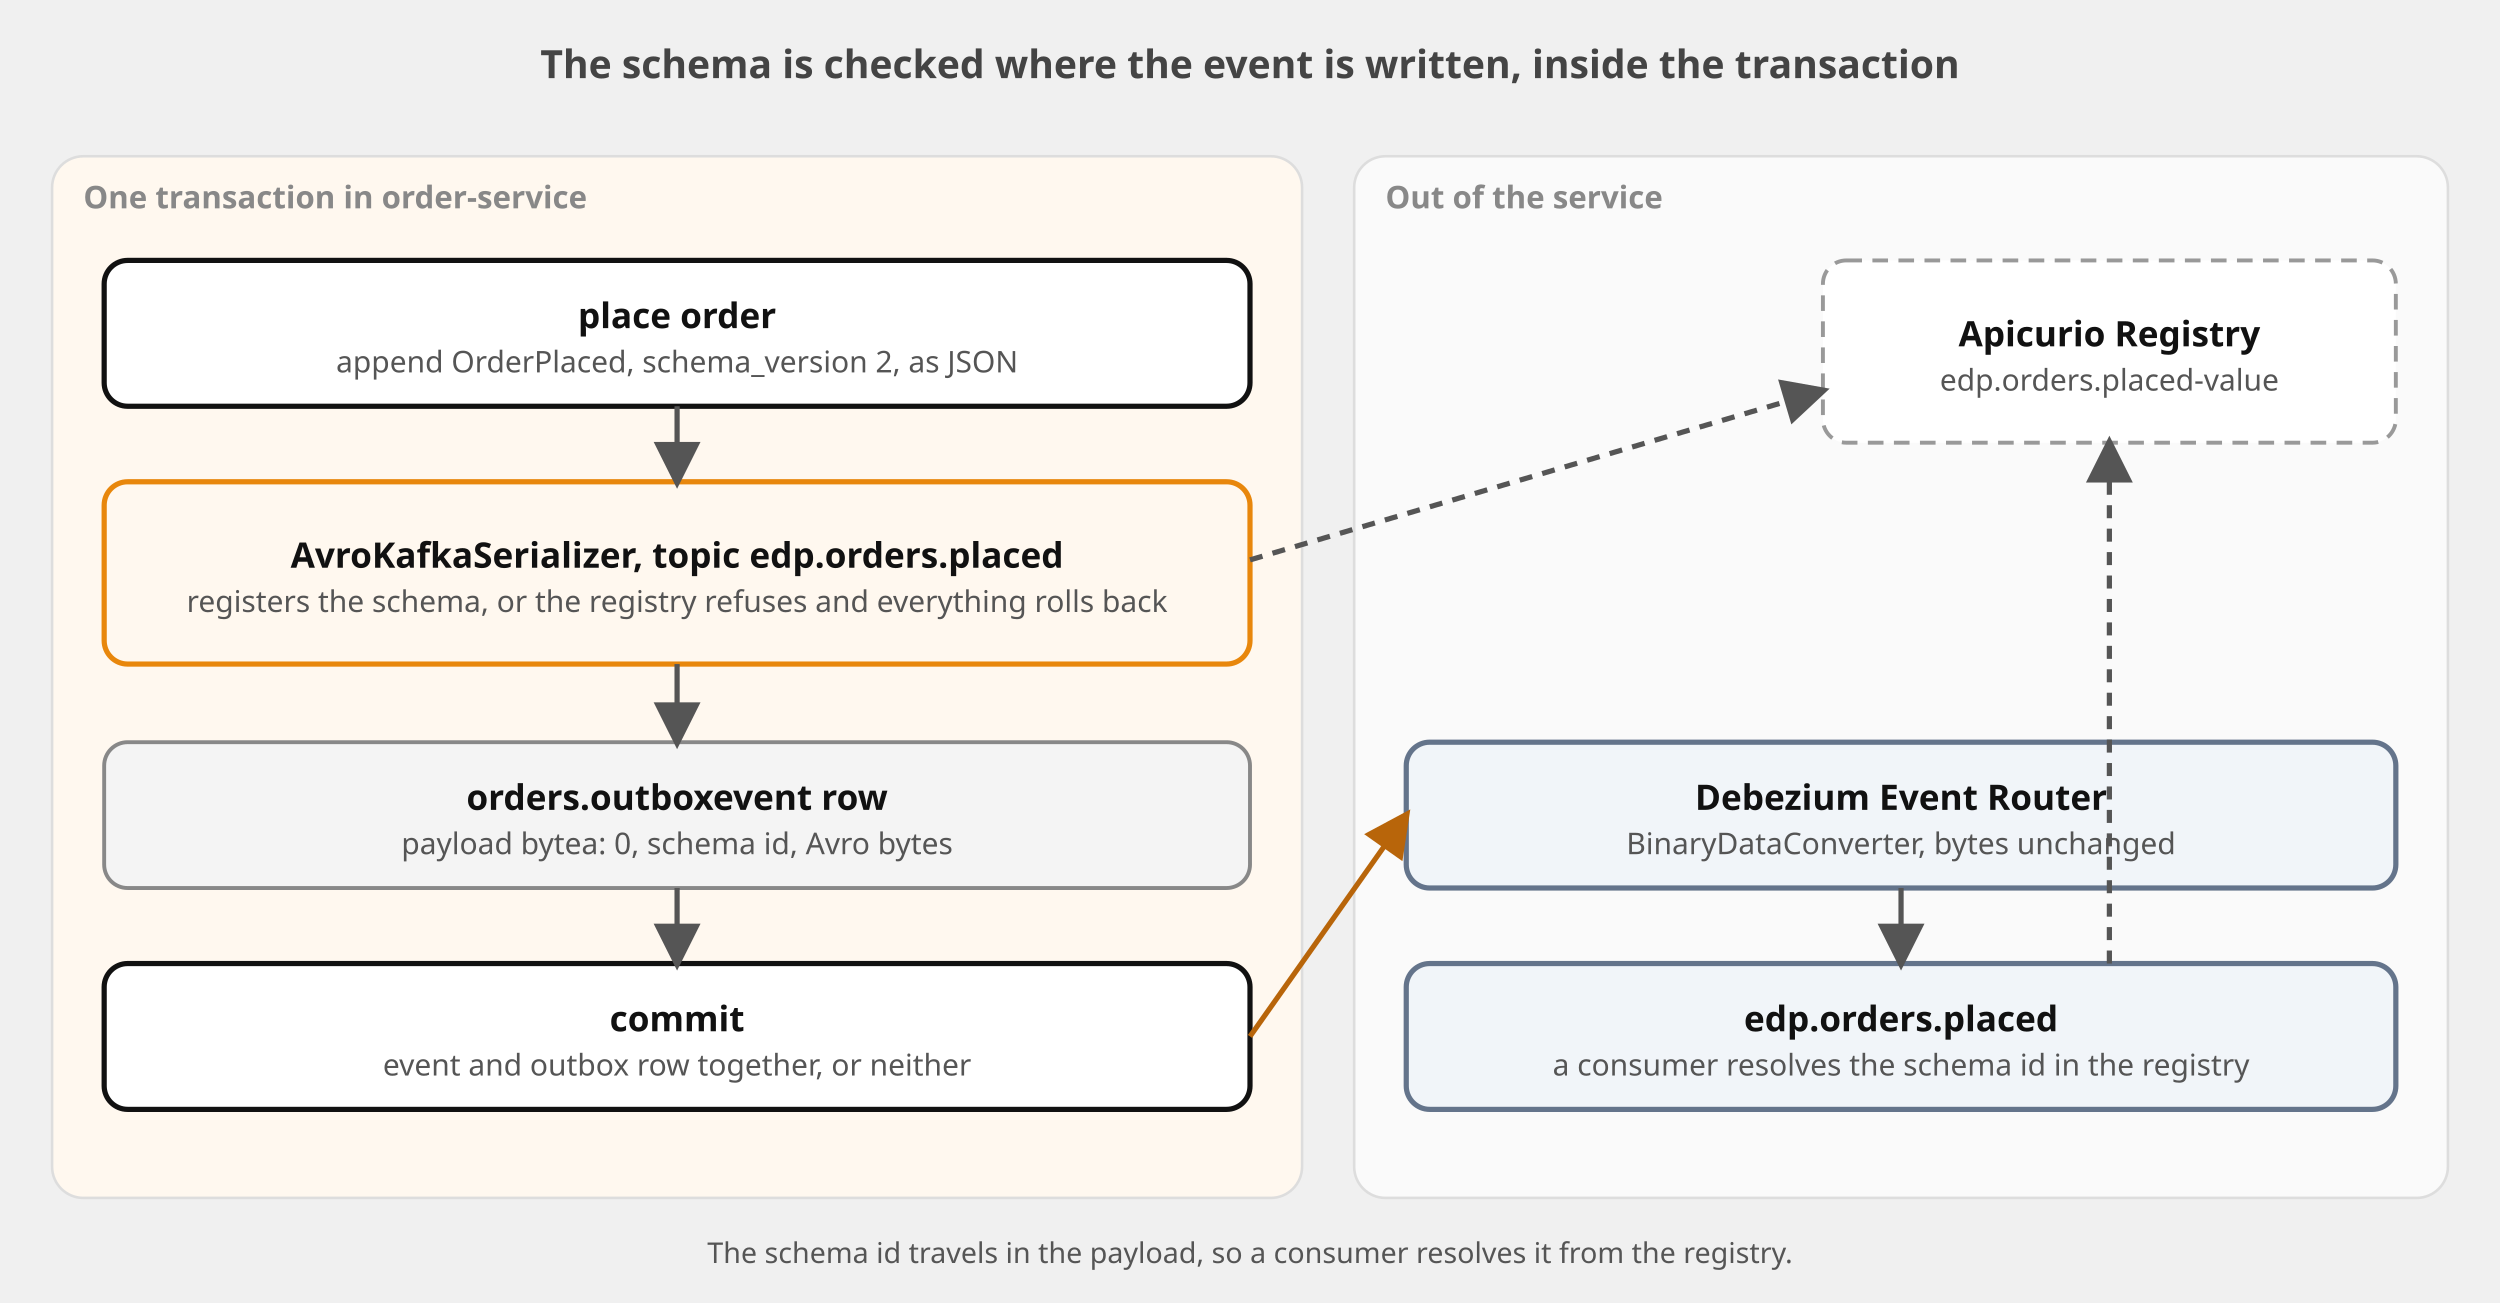
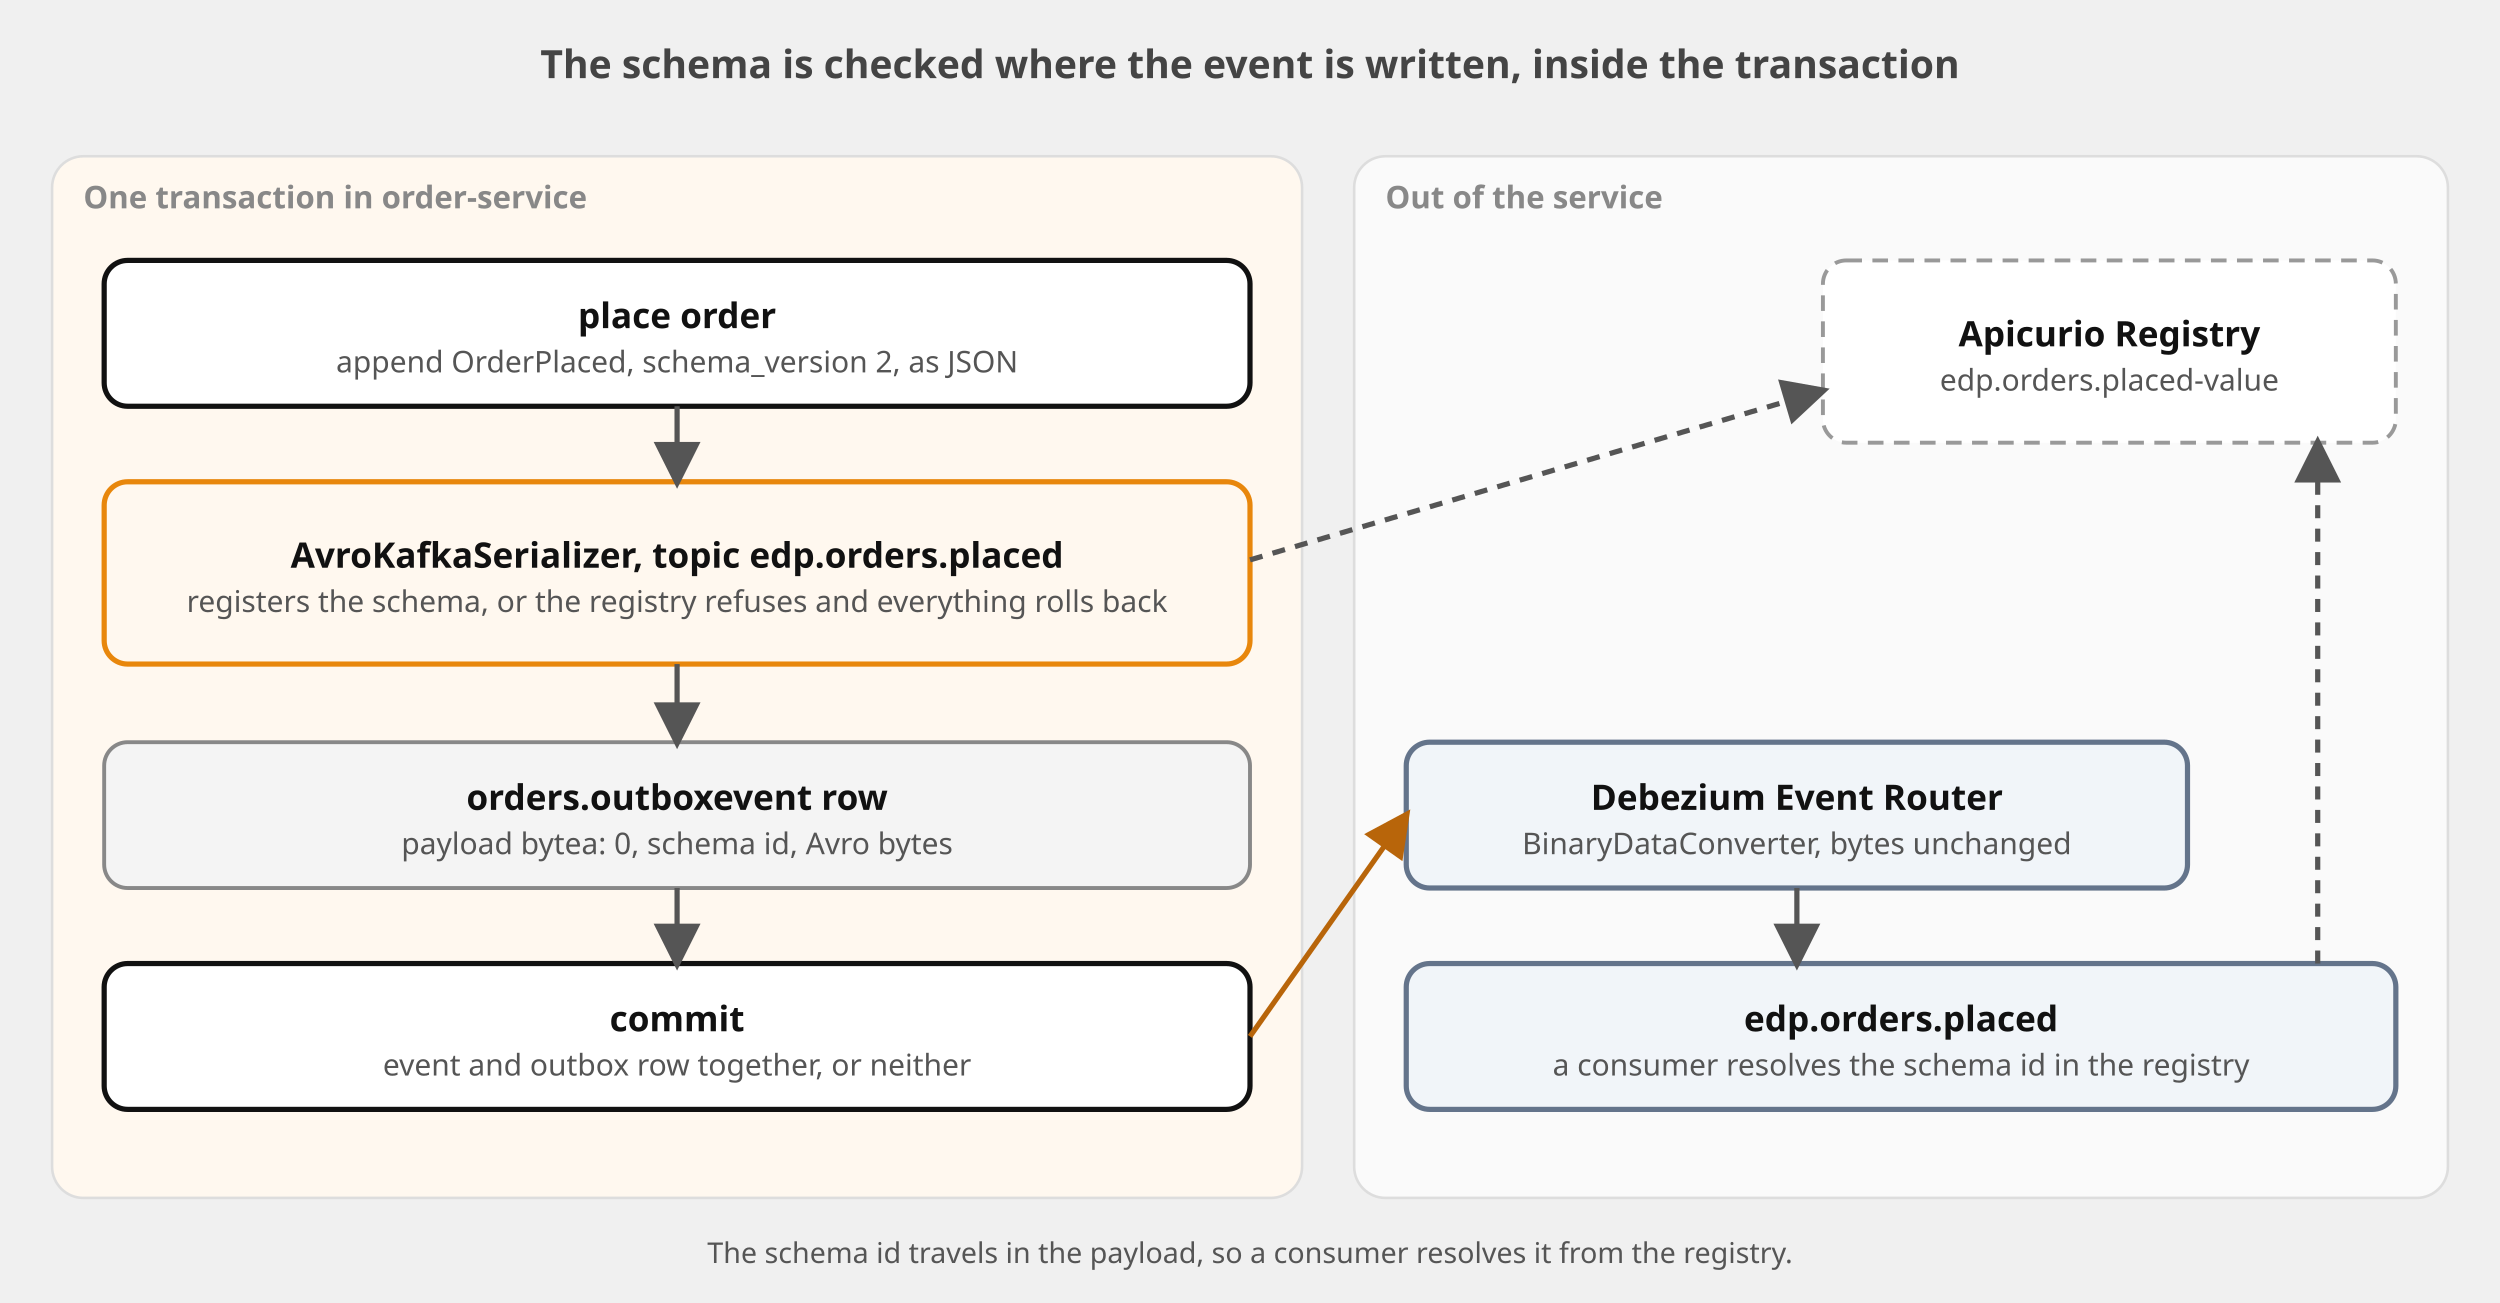
<svg xmlns="http://www.w3.org/2000/svg" viewBox="0 0 960 500" font-family="'Red Hat Text', system-ui, sans-serif" role="img">
  <defs>
    <marker id="a" viewBox="0 0 10 10" refX="8.5" refY="5" markerWidth="9" markerHeight="9" orient="auto-start-reverse">
      <path d="M0,0 L10,5 L0,10 z" fill="#555" />
    </marker>
    <marker id="am" viewBox="0 0 10 10" refX="8.5" refY="5" markerWidth="9" markerHeight="9" orient="auto-start-reverse">
      <path d="M0,0 L10,5 L0,10 z" fill="#b8650a" />
    </marker>
  </defs>
  <rect x="20" y="60" width="480" height="400" rx="12" fill="#fff8ef" stroke="#ddd" />
  <text x="32" y="80" font-size="12" font-weight="700" fill="#888">One transaction in order-service</text>
  <rect x="520" y="60" width="420" height="400" rx="12" fill="#fafafa" stroke="#ddd" />
  <text x="532" y="80" font-size="12" font-weight="700" fill="#888">Out of the service</text>
  <rect x="40" y="100" width="440" height="56" rx="9" fill="#ffffff" stroke="#111111" stroke-width="2" />
  <text x="260.0" y="126.0" font-size="13.5" font-weight="700" fill="#111111" text-anchor="middle">place order</text>
  <text x="260.0" y="143.0" font-size="11.5" fill="#555555" text-anchor="middle">append OrderPlaced, schema_version 2, as JSON</text>
  <rect x="40" y="185" width="440" height="70" rx="9" fill="#fff8ef" stroke="#e8870c" stroke-width="2" />
  <text x="260.0" y="218.0" font-size="13.5" font-weight="700" fill="#111111" text-anchor="middle">AvroKafkaSerializer, topic edp.orders.placed</text>
  <text x="260.0" y="235.0" font-size="11.5" fill="#555555" text-anchor="middle">registers the schema, or the registry refuses and everything rolls back</text>
  <rect x="40" y="285" width="440" height="56" rx="9" fill="#f4f4f4" stroke="#888888" stroke-width="1.5" />
  <text x="260.0" y="311.0" font-size="13.5" font-weight="700" fill="#111111" text-anchor="middle">orders.outboxevent row</text>
  <text x="260.0" y="328.0" font-size="11.5" fill="#555555" text-anchor="middle">payload bytea: 0, schema id, Avro bytes</text>
  <rect x="40" y="370" width="440" height="56" rx="9" fill="#ffffff" stroke="#111111" stroke-width="2" />
  <text x="260.0" y="396.0" font-size="13.5" font-weight="700" fill="#111111" text-anchor="middle">commit</text>
  <text x="260.0" y="413.0" font-size="11.5" fill="#555555" text-anchor="middle">event and outbox row together, or neither</text>
  <rect x="700" y="100" width="220" height="70" rx="9" fill="#ffffff" stroke="#999999" stroke-width="1.5" stroke-dasharray="6 4" />
  <text x="810.0" y="133.0" font-size="13.5" font-weight="700" fill="#111111" text-anchor="middle">Apicurio Registry</text>
  <text x="810.0" y="150.0" font-size="11.5" fill="#555555" text-anchor="middle">edp.orders.placed-value</text>
-   <rect x="540" y="285" width="380" height="56" rx="9" fill="#f1f5f9" stroke="#64748b" stroke-width="2" />
-   <text x="730.0" y="311.0" font-size="13.5" font-weight="700" fill="#111111" text-anchor="middle">Debezium Event Router</text>
-   <text x="730.0" y="328.0" font-size="11.5" fill="#555555" text-anchor="middle">BinaryDataConverter, bytes unchanged</text>
+   <rect x="540" y="285" width="300" height="56" rx="9" fill="#f1f5f9" stroke="#64748b" stroke-width="2" />
+   <text x="690.0" y="311.0" font-size="13.5" font-weight="700" fill="#111111" text-anchor="middle">Debezium Event Router</text>
+   <text x="690.0" y="328.0" font-size="11.5" fill="#555555" text-anchor="middle">BinaryDataConverter, bytes unchanged</text>
  <rect x="540" y="370" width="380" height="56" rx="9" fill="#f1f5f9" stroke="#64748b" stroke-width="2" />
  <text x="730.0" y="396.0" font-size="13.5" font-weight="700" fill="#111111" text-anchor="middle">edp.orders.placed</text>
  <text x="730.0" y="413.0" font-size="11.5" fill="#555555" text-anchor="middle">a consumer resolves the schema id in the registry</text>
  <path d="M260,156 L260,185" fill="none" stroke="#555" stroke-width="2" marker-end="url(#a)" />
  <path d="M480,215 L700,150" fill="none" stroke="#555" stroke-width="2" stroke-dasharray="5 4" marker-end="url(#a)" />
  <path d="M260,255 L260,285" fill="none" stroke="#555" stroke-width="2" marker-end="url(#a)" />
  <path d="M260,341 L260,370" fill="none" stroke="#555" stroke-width="2" marker-end="url(#a)" />
  <path d="M480,398 L540,313" fill="none" stroke="#b8650a" stroke-width="2" marker-end="url(#am)" />
-   <path d="M730,341 L730,370" fill="none" stroke="#555" stroke-width="2" marker-end="url(#a)" />
-   <path d="M810,370 L810,170" fill="none" stroke="#555" stroke-width="2" stroke-dasharray="5 4" marker-end="url(#a)" />
+   <path d="M690,341 L690,370" fill="none" stroke="#555" stroke-width="2" marker-end="url(#a)" />
+   <path d="M890,370 L890,170" fill="none" stroke="#555" stroke-width="2" stroke-dasharray="5 4" marker-end="url(#a)" />
  <text x="480" y="30" font-size="15" fill="#444444" text-anchor="middle" font-weight="700">The schema is checked where the event is written, inside the transaction</text>
  <text x="480" y="485" font-size="11" fill="#555555" text-anchor="middle">The schema id travels in the payload, so a consumer resolves it from the registry.</text>
</svg>
